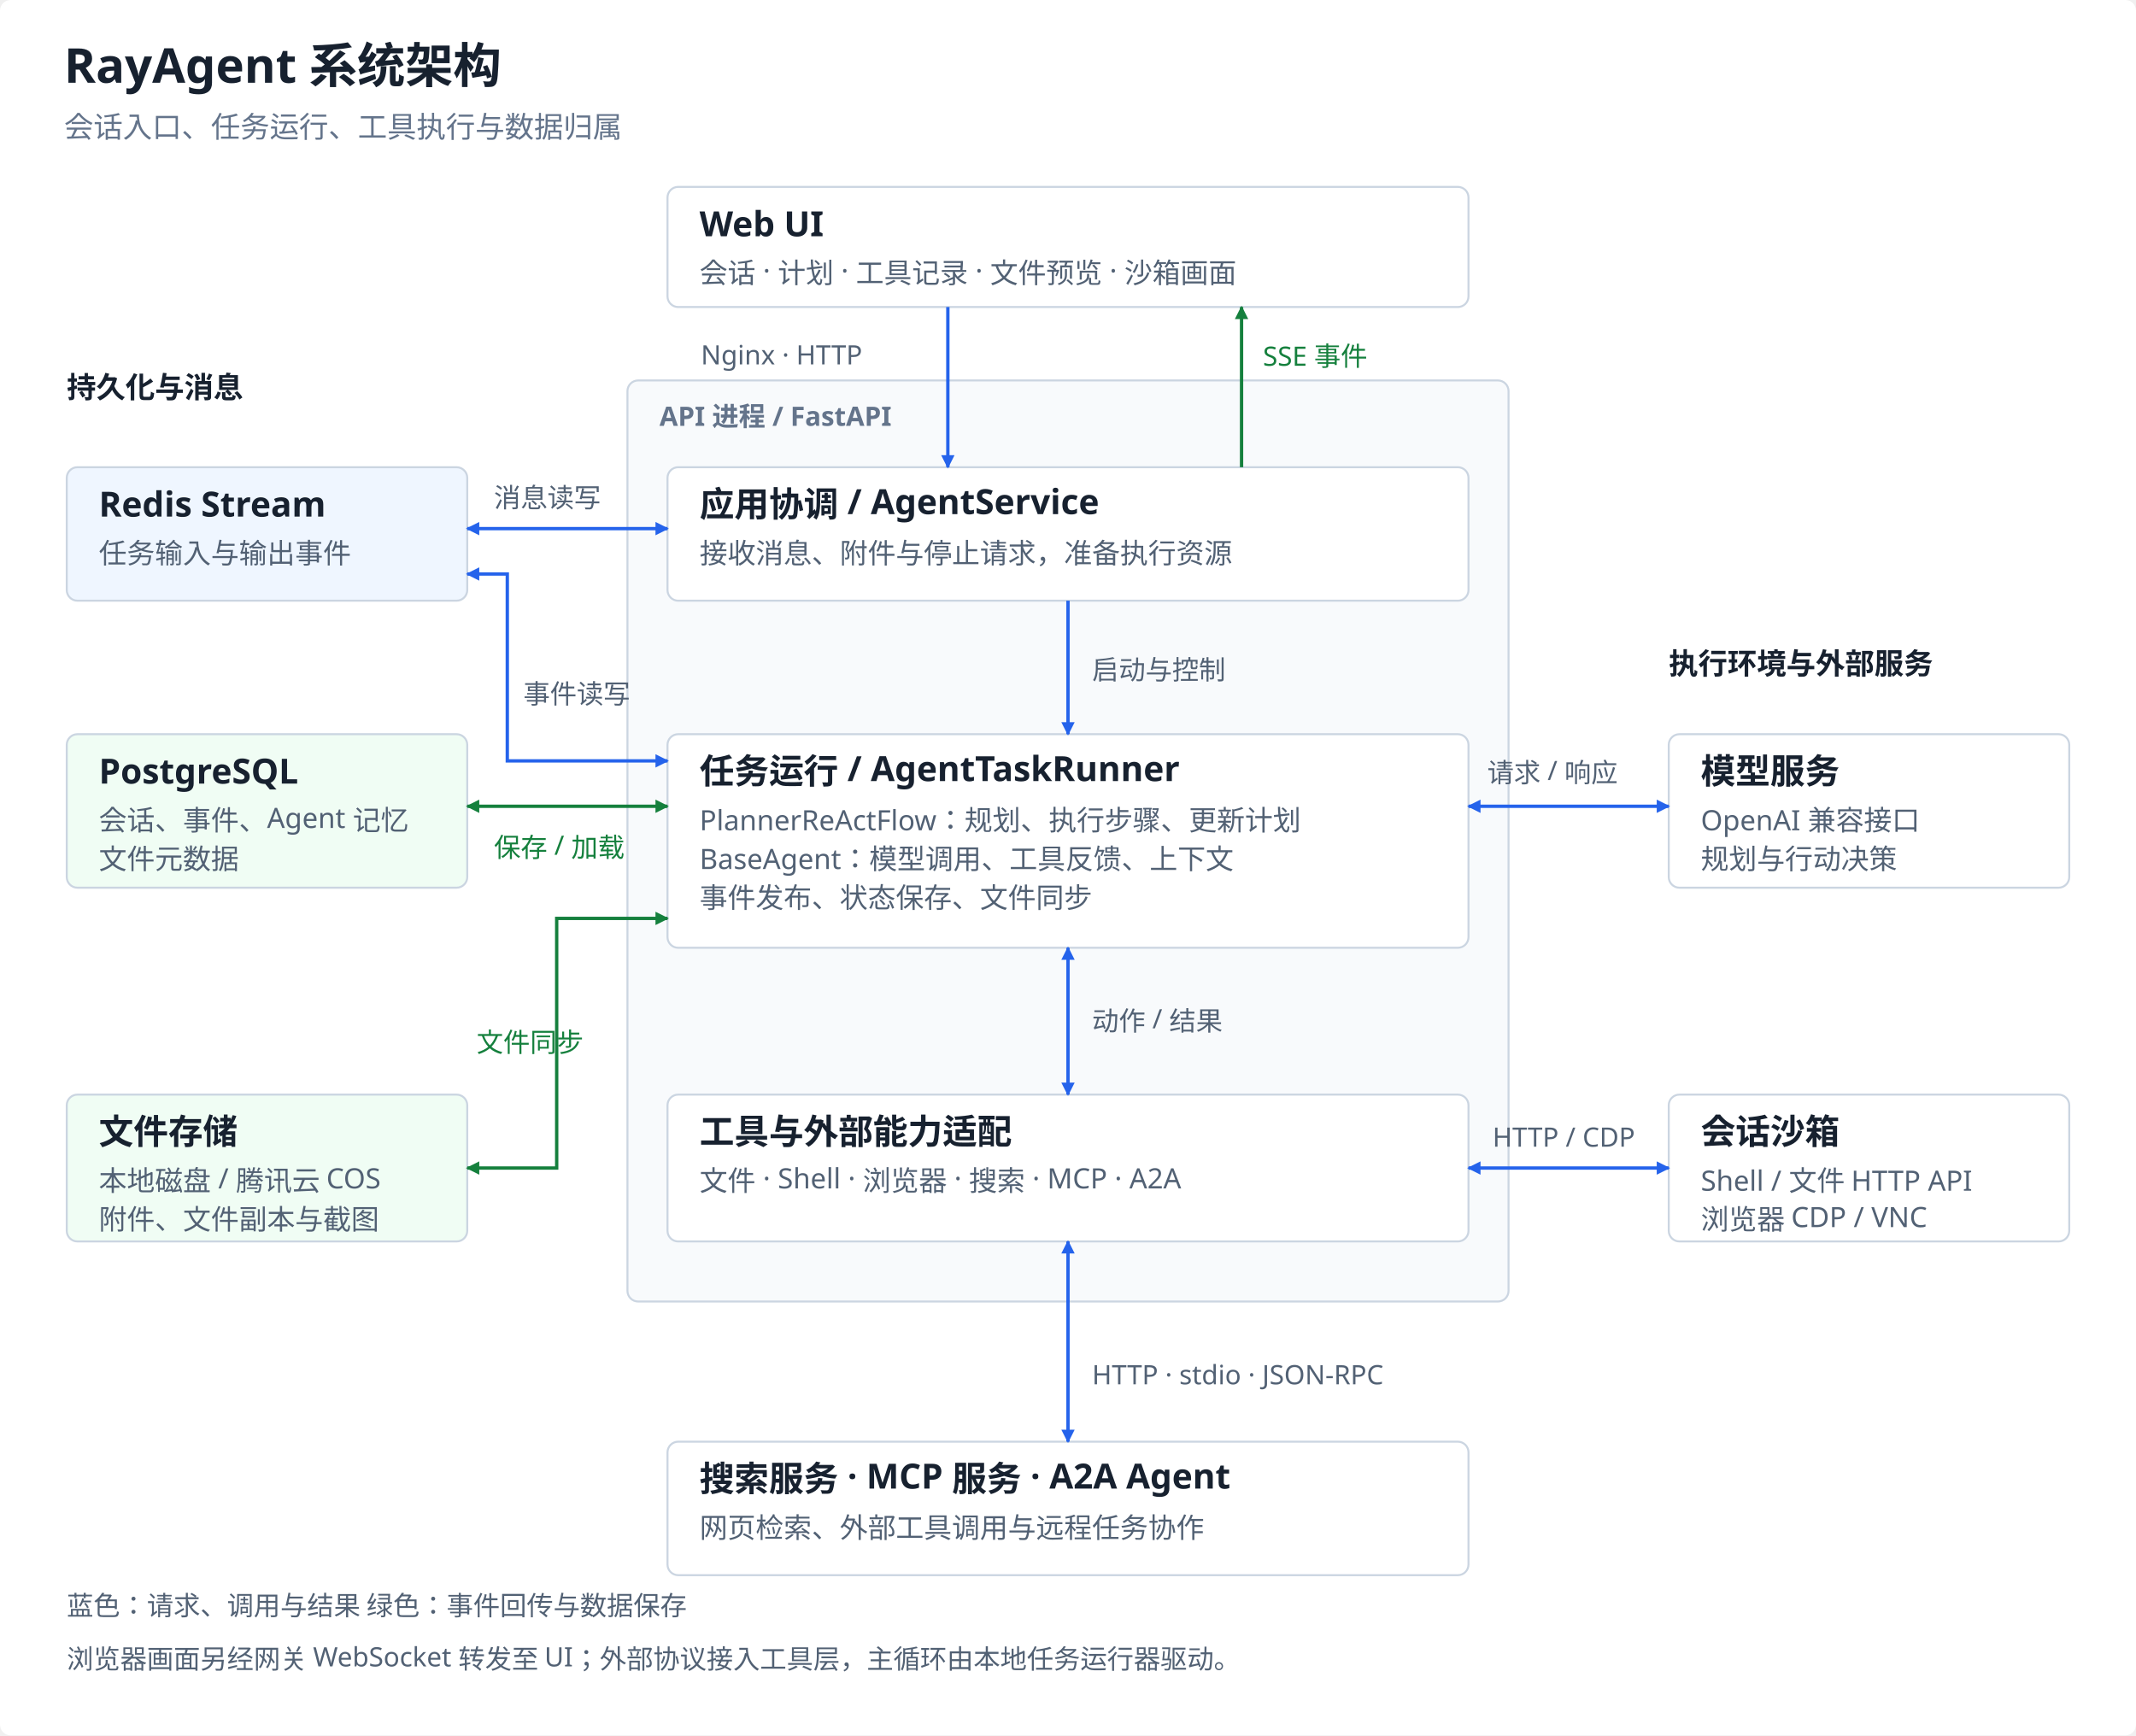
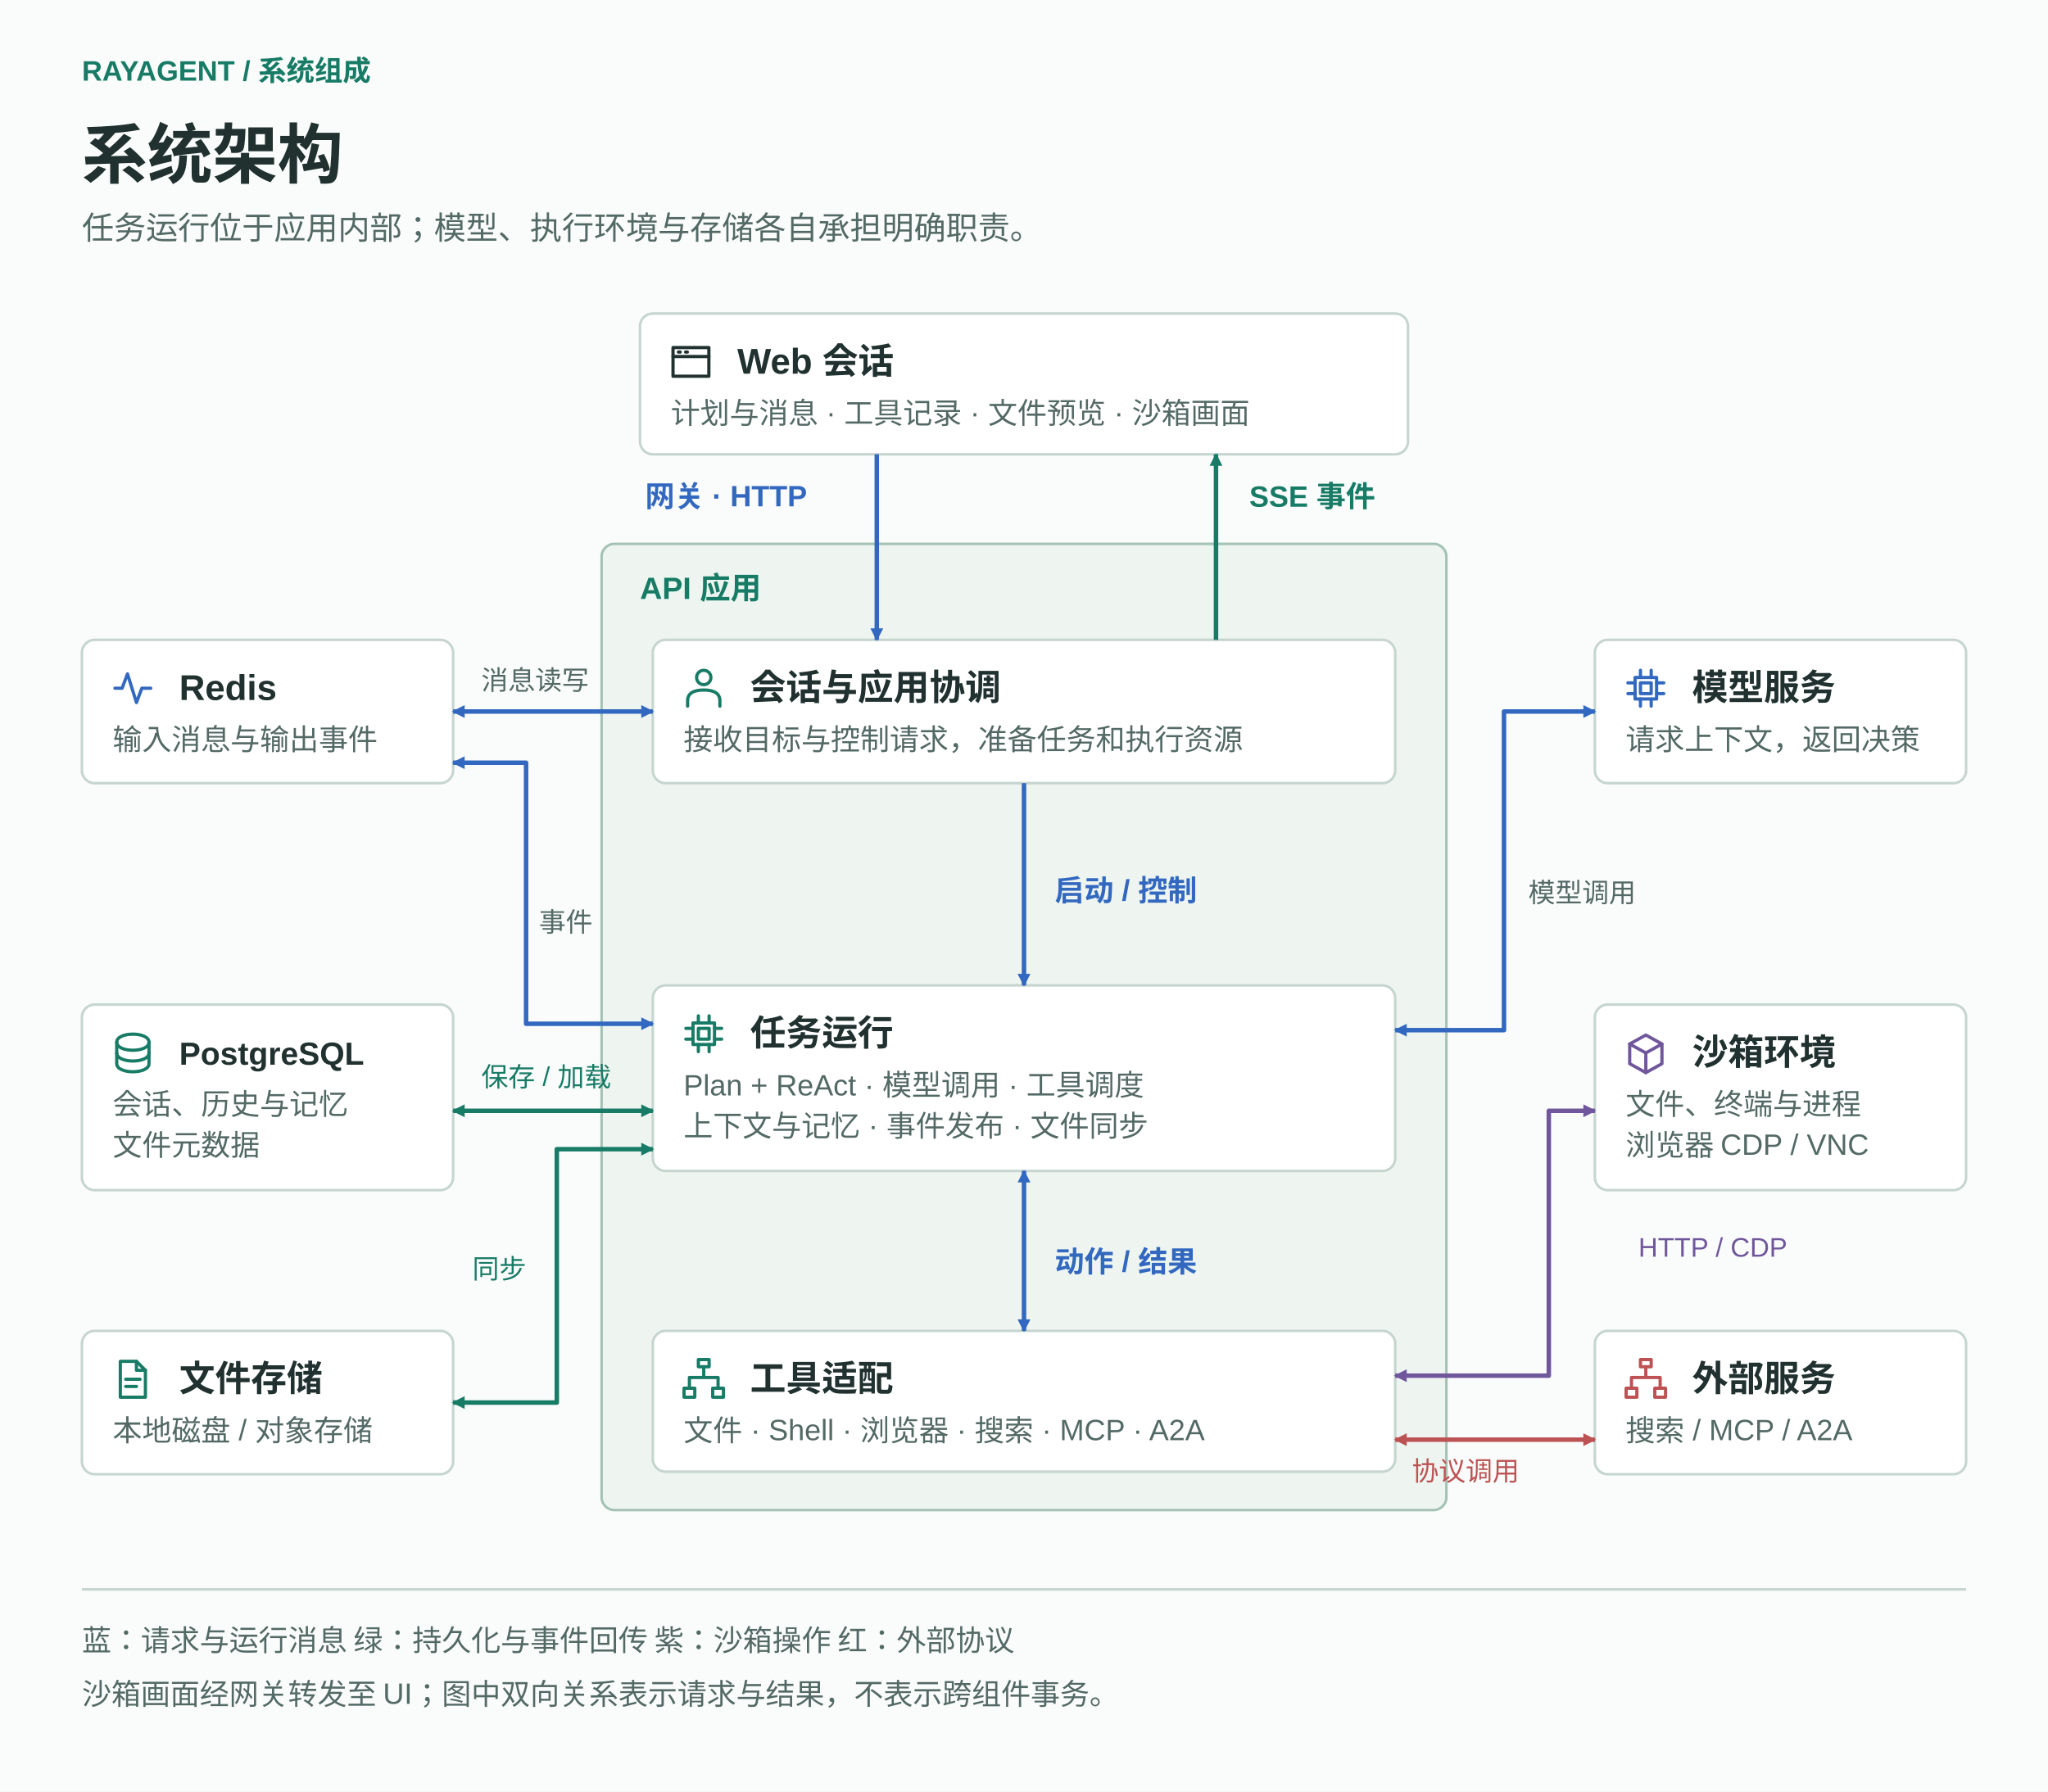
- <svg xmlns="http://www.w3.org/2000/svg" width="1600" height="1300" viewBox="0 0 1600 1300" role="img" aria-labelledby="title desc">
-   <style>text {font-family: "PingFang SC", "Microsoft YaHei", sans-serif; letter-spacing:0}</style>
+ <svg xmlns="http://www.w3.org/2000/svg" width="1600" height="1400" viewBox="0 0 1600 1400" role="img" aria-labelledby="title desc">
+   <style>text{font-family:"PingFang SC","Microsoft YaHei",Arial,sans-serif;letter-spacing:0}</style>
  <defs>
-     <marker id="blue" markerWidth="10" markerHeight="10" refX="9" refY="5" orient="auto-start-reverse" markerUnits="userSpaceOnUse">
-       <path d="M0 0 L10 5 L0 10 Z" fill="#2563eb" />
+     <marker id="20312f" markerWidth="12" markerHeight="12" refX="10" refY="6" orient="auto-start-reverse" markerUnits="userSpaceOnUse">
+       <path d="M1 1L11 6L1 11Z" fill="#20312f" />
    </marker>
-     <marker id="green" markerWidth="10" markerHeight="10" refX="9" refY="5" orient="auto-start-reverse" markerUnits="userSpaceOnUse">
-       <path d="M0 0 L10 5 L0 10 Z" fill="#15803d" />
+     <marker id="3268bf" markerWidth="12" markerHeight="12" refX="10" refY="6" orient="auto-start-reverse" markerUnits="userSpaceOnUse">
+       <path d="M1 1L11 6L1 11Z" fill="#3268bf" />
    </marker>
-     <marker id="red" markerWidth="10" markerHeight="10" refX="9" refY="5" orient="auto-start-reverse" markerUnits="userSpaceOnUse">
-       <path d="M0 0 L10 5 L0 10 Z" fill="#b91c1c" />
+     <marker id="177b65" markerWidth="12" markerHeight="12" refX="10" refY="6" orient="auto-start-reverse" markerUnits="userSpaceOnUse">
+       <path d="M1 1L11 6L1 11Z" fill="#177b65" />
+     </marker>
+     <marker id="bd5254" markerWidth="12" markerHeight="12" refX="10" refY="6" orient="auto-start-reverse" markerUnits="userSpaceOnUse">
+       <path d="M1 1L11 6L1 11Z" fill="#bd5254" />
+     </marker>
+     <marker id="97691f" markerWidth="12" markerHeight="12" refX="10" refY="6" orient="auto-start-reverse" markerUnits="userSpaceOnUse">
+       <path d="M1 1L11 6L1 11Z" fill="#97691f" />
+     </marker>
+     <marker id="70579c" markerWidth="12" markerHeight="12" refX="10" refY="6" orient="auto-start-reverse" markerUnits="userSpaceOnUse">
+       <path d="M1 1L11 6L1 11Z" fill="#70579c" />
    </marker>
  </defs>
-   <rect x="0" y="0" width="1600" height="1300" rx="8" fill="#ffffff" stroke="none" stroke-width="1.5" data-graph-role="background" />
-   <text x="48" y="62" fill="#17212f" font-size="36" font-weight="650" text-anchor="start">RayAgent 系统架构</text>
-   <text x="48" y="103" fill="#64748b" font-size="22" font-weight="400" text-anchor="start">会话入口、任务运行、工具执行与数据归属</text>
-   <rect x="470" y="285" width="660" height="690" rx="8" fill="#f8fafc" stroke="#cbd5e1" stroke-width="1.5" data-graph-role="container" />
-   <text x="494" y="319" fill="#64748b" font-size="20" font-weight="600" text-anchor="start">API 进程 / FastAPI</text>
-   <text x="50" y="298" fill="#17212f" font-size="22" font-weight="600" text-anchor="start">持久化与消息</text>
-   <text x="1250" y="505" fill="#17212f" font-size="22" font-weight="600" text-anchor="start">执行环境与外部服务</text>
-   <rect x="500" y="140" width="600" height="90" rx="8" fill="#ffffff" stroke="#cbd5e1" stroke-width="1.5" data-graph-role="node" id="ui" />
-   <text x="524" y="177" fill="#17212f" font-size="26" font-weight="600" text-anchor="start">Web UI</text>
-   <text x="524" y="212" fill="#526174" font-size="21" font-weight="400" text-anchor="start">会话 · 计划 · 工具记录 · 文件预览 · 沙箱画面</text>
-   <rect x="500" y="350" width="600" height="100" rx="8" fill="#ffffff" stroke="#cbd5e1" stroke-width="1.5" data-graph-role="node" id="app" />
-   <text x="524" y="387" fill="#17212f" font-size="26" font-weight="600" text-anchor="start">应用协调 / AgentService</text>
-   <text x="524" y="422" fill="#526174" font-size="21" font-weight="400" text-anchor="start">接收消息、附件与停止请求，准备执行资源</text>
-   <rect x="500" y="550" width="600" height="160" rx="8" fill="#ffffff" stroke="#cbd5e1" stroke-width="1.5" data-graph-role="node" id="runner" />
-   <text x="524" y="587" fill="#17212f" font-size="26" font-weight="600" text-anchor="start">任务运行 / AgentTaskRunner</text>
-   <text x="524" y="622" fill="#526174" font-size="21" font-weight="400" text-anchor="start">PlannerReActFlow：规划、执行步骤、更新计划</text>
-   <text x="524" y="651" fill="#526174" font-size="21" font-weight="400" text-anchor="start">BaseAgent：模型调用、工具反馈、上下文</text>
-   <text x="524" y="680" fill="#526174" font-size="21" font-weight="400" text-anchor="start">事件发布、状态保存、文件同步</text>
-   <rect x="500" y="820" width="600" height="110" rx="8" fill="#ffffff" stroke="#cbd5e1" stroke-width="1.5" data-graph-role="node" id="tools" />
-   <text x="524" y="857" fill="#17212f" font-size="26" font-weight="600" text-anchor="start">工具与外部能力适配</text>
-   <text x="524" y="892" fill="#526174" font-size="21" font-weight="400" text-anchor="start">文件 · Shell · 浏览器 · 搜索 · MCP · A2A</text>
-   <rect x="50" y="350" width="300" height="100" rx="8" fill="#eff6ff" stroke="#cbd5e1" stroke-width="1.5" data-graph-role="node" id="redis" />
-   <text x="74" y="387" fill="#17212f" font-size="26" font-weight="600" text-anchor="start">Redis Stream</text>
-   <text x="74" y="422" fill="#526174" font-size="21" font-weight="400" text-anchor="start">任务输入与输出事件</text>
-   <rect x="50" y="550" width="300" height="115" rx="8" fill="#f0fdf4" stroke="#cbd5e1" stroke-width="1.5" data-graph-role="node" id="db" />
-   <text x="74" y="587" fill="#17212f" font-size="26" font-weight="600" text-anchor="start">PostgreSQL</text>
-   <text x="74" y="622" fill="#526174" font-size="21" font-weight="400" text-anchor="start">会话、事件、Agent 记忆</text>
-   <text x="74" y="651" fill="#526174" font-size="21" font-weight="400" text-anchor="start">文件元数据</text>
-   <rect x="50" y="820" width="300" height="110" rx="8" fill="#f0fdf4" stroke="#cbd5e1" stroke-width="1.5" data-graph-role="node" id="files" />
-   <text x="74" y="857" fill="#17212f" font-size="26" font-weight="600" text-anchor="start">文件存储</text>
-   <text x="74" y="892" fill="#526174" font-size="21" font-weight="400" text-anchor="start">本地磁盘 / 腾讯云 COS</text>
-   <text x="74" y="921" fill="#526174" font-size="21" font-weight="400" text-anchor="start">附件、文件副本与截图</text>
-   <rect x="1250" y="550" width="300" height="115" rx="8" fill="#ffffff" stroke="#cbd5e1" stroke-width="1.5" data-graph-role="node" id="llm" />
-   <text x="1274" y="587" fill="#17212f" font-size="26" font-weight="600" text-anchor="start">模型服务</text>
-   <text x="1274" y="622" fill="#526174" font-size="21" font-weight="400" text-anchor="start">OpenAI 兼容接口</text>
-   <text x="1274" y="651" fill="#526174" font-size="21" font-weight="400" text-anchor="start">规划与行动决策</text>
-   <rect x="1250" y="820" width="300" height="110" rx="8" fill="#ffffff" stroke="#cbd5e1" stroke-width="1.5" data-graph-role="node" id="sandbox" />
-   <text x="1274" y="857" fill="#17212f" font-size="26" font-weight="600" text-anchor="start">会话沙箱</text>
-   <text x="1274" y="892" fill="#526174" font-size="21" font-weight="400" text-anchor="start">Shell / 文件 HTTP API</text>
-   <text x="1274" y="921" fill="#526174" font-size="21" font-weight="400" text-anchor="start">浏览器 CDP / VNC</text>
-   <rect x="500" y="1080" width="600" height="100" rx="8" fill="#ffffff" stroke="#cbd5e1" stroke-width="1.5" data-graph-role="node" id="remote" />
-   <text x="524" y="1117" fill="#17212f" font-size="26" font-weight="600" text-anchor="start">搜索服务 · MCP 服务 · A2A Agent</text>
-   <text x="524" y="1152" fill="#526174" font-size="21" font-weight="400" text-anchor="start">网页检索、外部工具调用与远程任务协作</text>
-   <path id="request" data-graph-role="edge" data-source="ui" data-target="app" d="M710,230 L710,350" fill="none" stroke="#2563eb" stroke-width="2.5" marker-end="url(#blue)" />
-   <text x="525" y="273" fill="#526174" font-size="20" font-weight="400" text-anchor="start">Nginx · HTTP</text>
-   <path id="sse" data-graph-role="edge" data-source="app" data-target="ui" d="M930,350 L930,230" fill="none" stroke="#15803d" stroke-width="2.5" marker-end="url(#green)" />
-   <text x="946" y="274" fill="#15803d" font-size="20" font-weight="400" text-anchor="start">SSE 事件</text>
-   <path id="queue" data-graph-role="edge" data-source="app" data-target="redis" d="M500,396 L350,396" fill="none" stroke="#2563eb" stroke-width="2.5" marker-end="url(#blue)" marker-start="url(#blue)" />
-   <text x="370" y="380" fill="#526174" font-size="20" font-weight="400" text-anchor="start">消息读写</text>
-   <path id="schedule" data-graph-role="edge" data-source="app" data-target="runner" d="M800,450 L800,550" fill="none" stroke="#2563eb" stroke-width="2.5" marker-end="url(#blue)" />
-   <text x="818" y="509" fill="#526174" font-size="20" font-weight="400" text-anchor="start">启动与控制</text>
-   <path id="persist" data-graph-role="edge" data-source="runner" data-target="db" d="M500,604 L350,604" fill="none" stroke="#15803d" stroke-width="2.5" marker-end="url(#green)" marker-start="url(#green)" />
-   <text x="370" y="642" fill="#15803d" font-size="20" font-weight="400" text-anchor="start">保存 / 加载</text>
-   <path id="runtime-events" data-graph-role="edge" data-source="runner" data-target="redis" d="M500,570 L380,570 L380,430 L350,430" fill="none" stroke="#2563eb" stroke-width="2.5" marker-end="url(#blue)" marker-start="url(#blue)" />
-   <text x="392" y="527" fill="#526174" font-size="20" font-weight="400" text-anchor="start">事件读写</text>
-   <path id="model" data-graph-role="edge" data-source="runner" data-target="llm" d="M1100,604 L1250,604" fill="none" stroke="#2563eb" stroke-width="2.5" marker-end="url(#blue)" marker-start="url(#blue)" />
-   <text x="1114" y="586" fill="#526174" font-size="20" font-weight="400" text-anchor="start">请求 / 响应</text>
-   <path id="dispatch" data-graph-role="edge" data-source="runner" data-target="tools" d="M800,710 L800,820" fill="none" stroke="#2563eb" stroke-width="2.5" marker-end="url(#blue)" marker-start="url(#blue)" />
-   <text x="818" y="772" fill="#526174" font-size="20" font-weight="400" text-anchor="start">动作 / 结果</text>
-   <path id="sync" data-graph-role="edge" data-source="runner" data-target="files" d="M500,688 L417,688 L417,875 L350,875" fill="none" stroke="#15803d" stroke-width="2.5" marker-end="url(#green)" marker-start="url(#green)" />
-   <text x="357" y="788" fill="#15803d" font-size="20" font-weight="400" text-anchor="start">文件同步</text>
-   <path id="environment" data-graph-role="edge" data-source="tools" data-target="sandbox" d="M1100,875 L1250,875" fill="none" stroke="#2563eb" stroke-width="2.5" marker-end="url(#blue)" marker-start="url(#blue)" />
-   <text x="1118" y="859" fill="#526174" font-size="20" font-weight="400" text-anchor="start">HTTP / CDP</text>
-   <path id="protocol" data-graph-role="edge" data-source="tools" data-target="remote" d="M800,930 L800,1080" fill="none" stroke="#2563eb" stroke-width="2.5" marker-end="url(#blue)" marker-start="url(#blue)" />
-   <text x="818" y="1037" fill="#526174" font-size="20" font-weight="400" text-anchor="start">HTTP · stdio · JSON-RPC</text>
-   <text x="50" y="1210" fill="#526174" font-size="20" font-weight="400" text-anchor="start">蓝色：请求、调用与结果     绿色：事件回传与数据保存</text>
-   <text x="50" y="1250" fill="#526174" font-size="20" font-weight="400" text-anchor="start">浏览器画面另经网关 WebSocket 转发至 UI；外部协议接入工具层，主循环由本地任务运行器驱动。</text>
+   <rect x="0" y="0" width="1600" height="1400" rx="0" fill="#fafcfb" stroke="none" stroke-width="2" data-graph-role="background" />
+   <text x="64" y="63" fill="#177b65" font-size="22" font-weight="600" text-anchor="start">RAYAGENT  /  系统组成</text>
+   <text x="64" y="139" fill="#20312f" font-size="51" font-weight="650" text-anchor="start">系统架构</text>
+   <text x="64" y="187" fill="#536965" font-size="25" font-weight="400" text-anchor="start">任务运行位于应用内部；模型、执行环境与存储各自承担明确职责。</text>
+   <rect x="500" y="245" width="600" height="110" rx="10" fill="white" stroke="#c6d5d0" stroke-width="2" data-graph-role="node" id="ui" />
+   <g transform="translate(523 266) scale(1.4)" fill="none" stroke="#20312f" stroke-width="1.8" stroke-linecap="round" stroke-linejoin="round" data-graph-role="decoration">
+     <path d="M2 4H22V20H2Z" />
+     <path d="M2 9H22" />
+     <path d="M5 6.5H6" />
+     <path d="M9 6.5H10" />
+   </g>
+   <text x="576" y="292" fill="#20312f" font-size="28" font-weight="600" text-anchor="start">Web 会话</text>
+   <text x="524" y="331" fill="#536965" font-size="23" font-weight="400" text-anchor="start">计划与消息 · 工具记录 · 文件预览 · 沙箱画面</text>
+   <rect x="470" y="425" width="660" height="755" rx="10" fill="#eef5f1" stroke="#a5c3b5" stroke-width="2" data-graph-role="container" />
+   <text x="500" y="468" fill="#177b65" font-size="24" font-weight="600" text-anchor="start">API 应用</text>
+   <rect x="510" y="500" width="580" height="112" rx="10" fill="white" stroke="#c6d5d0" stroke-width="2" data-graph-role="node" id="app" />
+   <g transform="translate(533 521) scale(1.4)" fill="none" stroke="#177b65" stroke-width="1.8" stroke-linecap="round" stroke-linejoin="round" data-graph-role="decoration">
+     <path d="M16 6A4 4 0 1 1 8 6A4 4 0 1 1 16 6" />
+     <path d="M3 22V19Q3 13 12 13Q21 13 21 19V22" />
+   </g>
+   <text x="586" y="547" fill="#20312f" font-size="28" font-weight="600" text-anchor="start">会话与应用协调</text>
+   <text x="534" y="586" fill="#536965" font-size="23" font-weight="400" text-anchor="start">接收目标与控制请求，准备任务和执行资源</text>
+   <rect x="510" y="770" width="580" height="145" rx="10" fill="white" stroke="#c6d5d0" stroke-width="2" data-graph-role="node" id="runtime" />
+   <g transform="translate(533 791) scale(1.4)" fill="none" stroke="#177b65" stroke-width="1.8" stroke-linecap="round" stroke-linejoin="round" data-graph-role="decoration">
+     <path d="M6 6H18V18H6Z" />
+     <path d="M9 9H15V15H9Z" />
+     <path d="M9 2V6M15 2V6M9 18V22M15 18V22M2 9H6M2 15H6M18 9H22M18 15H22" />
+   </g>
+   <text x="586" y="817" fill="#20312f" font-size="28" font-weight="600" text-anchor="start">任务运行</text>
+   <text x="534" y="856" fill="#536965" font-size="23" font-weight="400" text-anchor="start">Plan + ReAct · 模型调用 · 工具调度</text>
+   <text x="534" y="888" fill="#536965" font-size="23" font-weight="400" text-anchor="start">上下文与记忆 · 事件发布 · 文件同步</text>
+   <rect x="510" y="1040" width="580" height="110" rx="10" fill="white" stroke="#c6d5d0" stroke-width="2" data-graph-role="node" id="adapters" />
+   <g transform="translate(533 1061) scale(1.4)" fill="none" stroke="#177b65" stroke-width="1.8" stroke-linecap="round" stroke-linejoin="round" data-graph-role="decoration">
+     <path d="M12 5V11M4 11H20M4 11V17M20 11V17" />
+     <path d="M9 1H15V5H9Z" />
+     <path d="M1 17H7V22H1Z" />
+     <path d="M17 17H23V22H17Z" />
+   </g>
+   <text x="586" y="1087" fill="#20312f" font-size="28" font-weight="600" text-anchor="start">工具适配</text>
+   <text x="534" y="1126" fill="#536965" font-size="23" font-weight="400" text-anchor="start">文件 · Shell · 浏览器 · 搜索 · MCP · A2A</text>
+   <rect x="64" y="500" width="290" height="112" rx="10" fill="white" stroke="#c6d5d0" stroke-width="2" data-graph-role="node" id="redis" />
+   <g transform="translate(87 521) scale(1.4)" fill="none" stroke="#3268bf" stroke-width="1.8" stroke-linecap="round" stroke-linejoin="round" data-graph-role="decoration">
+     <path d="M2 12H6L9 4L14 20L17 12H22" />
+   </g>
+   <text x="140" y="547" fill="#20312f" font-size="28" font-weight="600" text-anchor="start">Redis</text>
+   <text x="88" y="586" fill="#536965" font-size="23" font-weight="400" text-anchor="start">输入消息与输出事件</text>
+   <rect x="64" y="785" width="290" height="145" rx="10" fill="white" stroke="#c6d5d0" stroke-width="2" data-graph-role="node" id="db" />
+   <g transform="translate(87 806) scale(1.4)" fill="none" stroke="#177b65" stroke-width="1.8" stroke-linecap="round" stroke-linejoin="round" data-graph-role="decoration">
+     <path d="M3 6C3 0 21 0 21 6C21 12 3 12 3 6Z" />
+     <path d="M3 6V18C3 24 21 24 21 18V6" />
+     <path d="M3 12C3 18 21 18 21 12" />
+   </g>
+   <text x="140" y="832" fill="#20312f" font-size="25" font-weight="600" text-anchor="start">PostgreSQL</text>
+   <text x="88" y="871" fill="#536965" font-size="23" font-weight="400" text-anchor="start">会话、历史与记忆</text>
+   <text x="88" y="903" fill="#536965" font-size="23" font-weight="400" text-anchor="start">文件元数据</text>
+   <rect x="64" y="1040" width="290" height="112" rx="10" fill="white" stroke="#c6d5d0" stroke-width="2" data-graph-role="node" id="files" />
+   <g transform="translate(87 1061) scale(1.4)" fill="none" stroke="#177b65" stroke-width="1.8" stroke-linecap="round" stroke-linejoin="round" data-graph-role="decoration">
+     <path d="M14 2H5V22H19V7Z" />
+     <path d="M14 2V7H19" />
+     <path d="M8 12H16" />
+     <path d="M8 16H14" />
+   </g>
+   <text x="140" y="1087" fill="#20312f" font-size="28" font-weight="600" text-anchor="start">文件存储</text>
+   <text x="88" y="1126" fill="#536965" font-size="23" font-weight="400" text-anchor="start">本地磁盘 / 对象存储</text>
+   <rect x="1246" y="500" width="290" height="112" rx="10" fill="white" stroke="#c6d5d0" stroke-width="2" data-graph-role="node" id="model" />
+   <g transform="translate(1269 521) scale(1.4)" fill="none" stroke="#3268bf" stroke-width="1.8" stroke-linecap="round" stroke-linejoin="round" data-graph-role="decoration">
+     <path d="M6 6H18V18H6Z" />
+     <path d="M9 9H15V15H9Z" />
+     <path d="M9 2V6M15 2V6M9 18V22M15 18V22M2 9H6M2 15H6M18 9H22M18 15H22" />
+   </g>
+   <text x="1322" y="547" fill="#20312f" font-size="28" font-weight="600" text-anchor="start">模型服务</text>
+   <text x="1270" y="586" fill="#536965" font-size="23" font-weight="400" text-anchor="start">请求上下文，返回决策</text>
+   <rect x="1246" y="785" width="290" height="145" rx="10" fill="white" stroke="#c6d5d0" stroke-width="2" data-graph-role="node" id="sandbox" />
+   <g transform="translate(1269 806) scale(1.4)" fill="none" stroke="#70579c" stroke-width="1.8" stroke-linecap="round" stroke-linejoin="round" data-graph-role="decoration">
+     <path d="M3 7L12 2L21 7L12 12Z" />
+     <path d="M3 7V18L12 23L21 18V7" />
+     <path d="M12 12V23" />
+   </g>
+   <text x="1322" y="832" fill="#20312f" font-size="28" font-weight="600" text-anchor="start">沙箱环境</text>
+   <text x="1270" y="871" fill="#536965" font-size="23" font-weight="400" text-anchor="start">文件、终端与进程</text>
+   <text x="1270" y="903" fill="#536965" font-size="23" font-weight="400" text-anchor="start">浏览器 CDP / VNC</text>
+   <rect x="1246" y="1040" width="290" height="112" rx="10" fill="white" stroke="#c6d5d0" stroke-width="2" data-graph-role="node" id="remote" />
+   <g transform="translate(1269 1061) scale(1.4)" fill="none" stroke="#bd5254" stroke-width="1.8" stroke-linecap="round" stroke-linejoin="round" data-graph-role="decoration">
+     <path d="M12 5V11M4 11H20M4 11V17M20 11V17" />
+     <path d="M9 1H15V5H9Z" />
+     <path d="M1 17H7V22H1Z" />
+     <path d="M17 17H23V22H17Z" />
+   </g>
+   <text x="1322" y="1087" fill="#20312f" font-size="28" font-weight="600" text-anchor="start">外部服务</text>
+   <text x="1270" y="1126" fill="#536965" font-size="23" font-weight="400" text-anchor="start">搜索 / MCP / A2A</text>
+   <path id="request" data-graph-role="edge" data-source="ui" data-target="app" d="M685 355 L685 500" fill="none" stroke="#3268bf" stroke-width="3.5" stroke-linejoin="round" marker-end="url(#3268bf)" />
+   <text x="504" y="396" fill="#3268bf" font-size="23" font-weight="600" text-anchor="start">网关 · HTTP</text>
+   <path id="sse" data-graph-role="edge" data-source="app" data-target="ui" d="M950 500 L950 355" fill="none" stroke="#177b65" stroke-width="3.5" stroke-linejoin="round" marker-end="url(#177b65)" />
+   <text x="976" y="396" fill="#177b65" font-size="23" font-weight="600" text-anchor="start">SSE 事件</text>
+   <path id="io" data-graph-role="edge" data-source="app" data-target="redis" d="M510 556 L354 556" fill="none" stroke="#3268bf" stroke-width="3.5" stroke-linejoin="round" marker-end="url(#3268bf)" marker-start="url(#3268bf)" />
+   <text x="376" y="539" fill="#536965" font-size="21" font-weight="400" text-anchor="start">消息读写</text>
+   <path id="schedule" data-graph-role="edge" data-source="app" data-target="runtime" d="M800 612 L800 770" fill="none" stroke="#3268bf" stroke-width="3.5" stroke-linejoin="round" marker-end="url(#3268bf)" />
+   <text x="824" y="704" fill="#3268bf" font-size="23" font-weight="600" text-anchor="start">启动 / 控制</text>
+   <path id="event" data-graph-role="edge" data-source="runtime" data-target="redis" d="M510 800 L411 800 L411 596 L354 596" fill="none" stroke="#3268bf" stroke-width="3.5" stroke-linejoin="round" marker-end="url(#3268bf)" marker-start="url(#3268bf)" />
+   <text x="421" y="728" fill="#536965" font-size="21" font-weight="400" text-anchor="start">事件</text>
+   <path id="persist" data-graph-role="edge" data-source="runtime" data-target="db" d="M510 868 L354 868" fill="none" stroke="#177b65" stroke-width="3.5" stroke-linejoin="round" marker-end="url(#177b65)" marker-start="url(#177b65)" />
+   <text x="376" y="849" fill="#177b65" font-size="21" font-weight="400" text-anchor="start">保存 / 加载</text>
+   <path id="sync" data-graph-role="edge" data-source="runtime" data-target="files" d="M510 898 L435 898 L435 1096 L354 1096" fill="none" stroke="#177b65" stroke-width="3.5" stroke-linejoin="round" marker-end="url(#177b65)" marker-start="url(#177b65)" />
+   <text x="369" y="999" fill="#177b65" font-size="21" font-weight="400" text-anchor="start">同步</text>
+   <path id="llm" data-graph-role="edge" data-source="runtime" data-target="model" d="M1090 805 L1175 805 L1175 556 L1246 556" fill="none" stroke="#3268bf" stroke-width="3.5" stroke-linejoin="round" marker-end="url(#3268bf)" marker-start="url(#3268bf)" />
+   <text x="1194" y="705" fill="#536965" font-size="21" font-weight="400" text-anchor="start">模型调用</text>
+   <path id="dispatch" data-graph-role="edge" data-source="runtime" data-target="adapters" d="M800 915 L800 1040" fill="none" stroke="#3268bf" stroke-width="3.5" stroke-linejoin="round" marker-end="url(#3268bf)" marker-start="url(#3268bf)" />
+   <text x="824" y="994" fill="#3268bf" font-size="23" font-weight="600" text-anchor="start">动作 / 结果</text>
+   <path id="exec" data-graph-role="edge" data-source="adapters" data-target="sandbox" d="M1090 1075 L1210 1075 L1210 868 L1246 868" fill="none" stroke="#70579c" stroke-width="3.5" stroke-linejoin="round" marker-end="url(#70579c)" marker-start="url(#70579c)" />
+   <text x="1280" y="982" fill="#70579c" font-size="21" font-weight="400" text-anchor="start">HTTP / CDP</text>
+   <path id="protocol" data-graph-role="edge" data-source="adapters" data-target="remote" d="M1090 1125 L1246 1125" fill="none" stroke="#bd5254" stroke-width="3.5" stroke-linejoin="round" marker-end="url(#bd5254)" marker-start="url(#bd5254)" />
+   <text x="1103" y="1157" fill="#bd5254" font-size="21" font-weight="400" text-anchor="start">协议调用</text>
+   <path d="M64 1242 L1536 1242" fill="none" stroke="#c6d5d0" stroke-width="2" data-graph-role="decoration" />
+   <text x="64" y="1290" fill="#536965" font-size="23" font-weight="400" text-anchor="start">蓝：请求与运行消息     绿：持久化与事件回传     紫：沙箱操作     红：外部协议</text>
+   <text x="64" y="1332" fill="#536965" font-size="23" font-weight="400" text-anchor="start">沙箱画面经网关转发至 UI；图中双向关系表示请求与结果，不表示跨组件事务。</text>
</svg>
